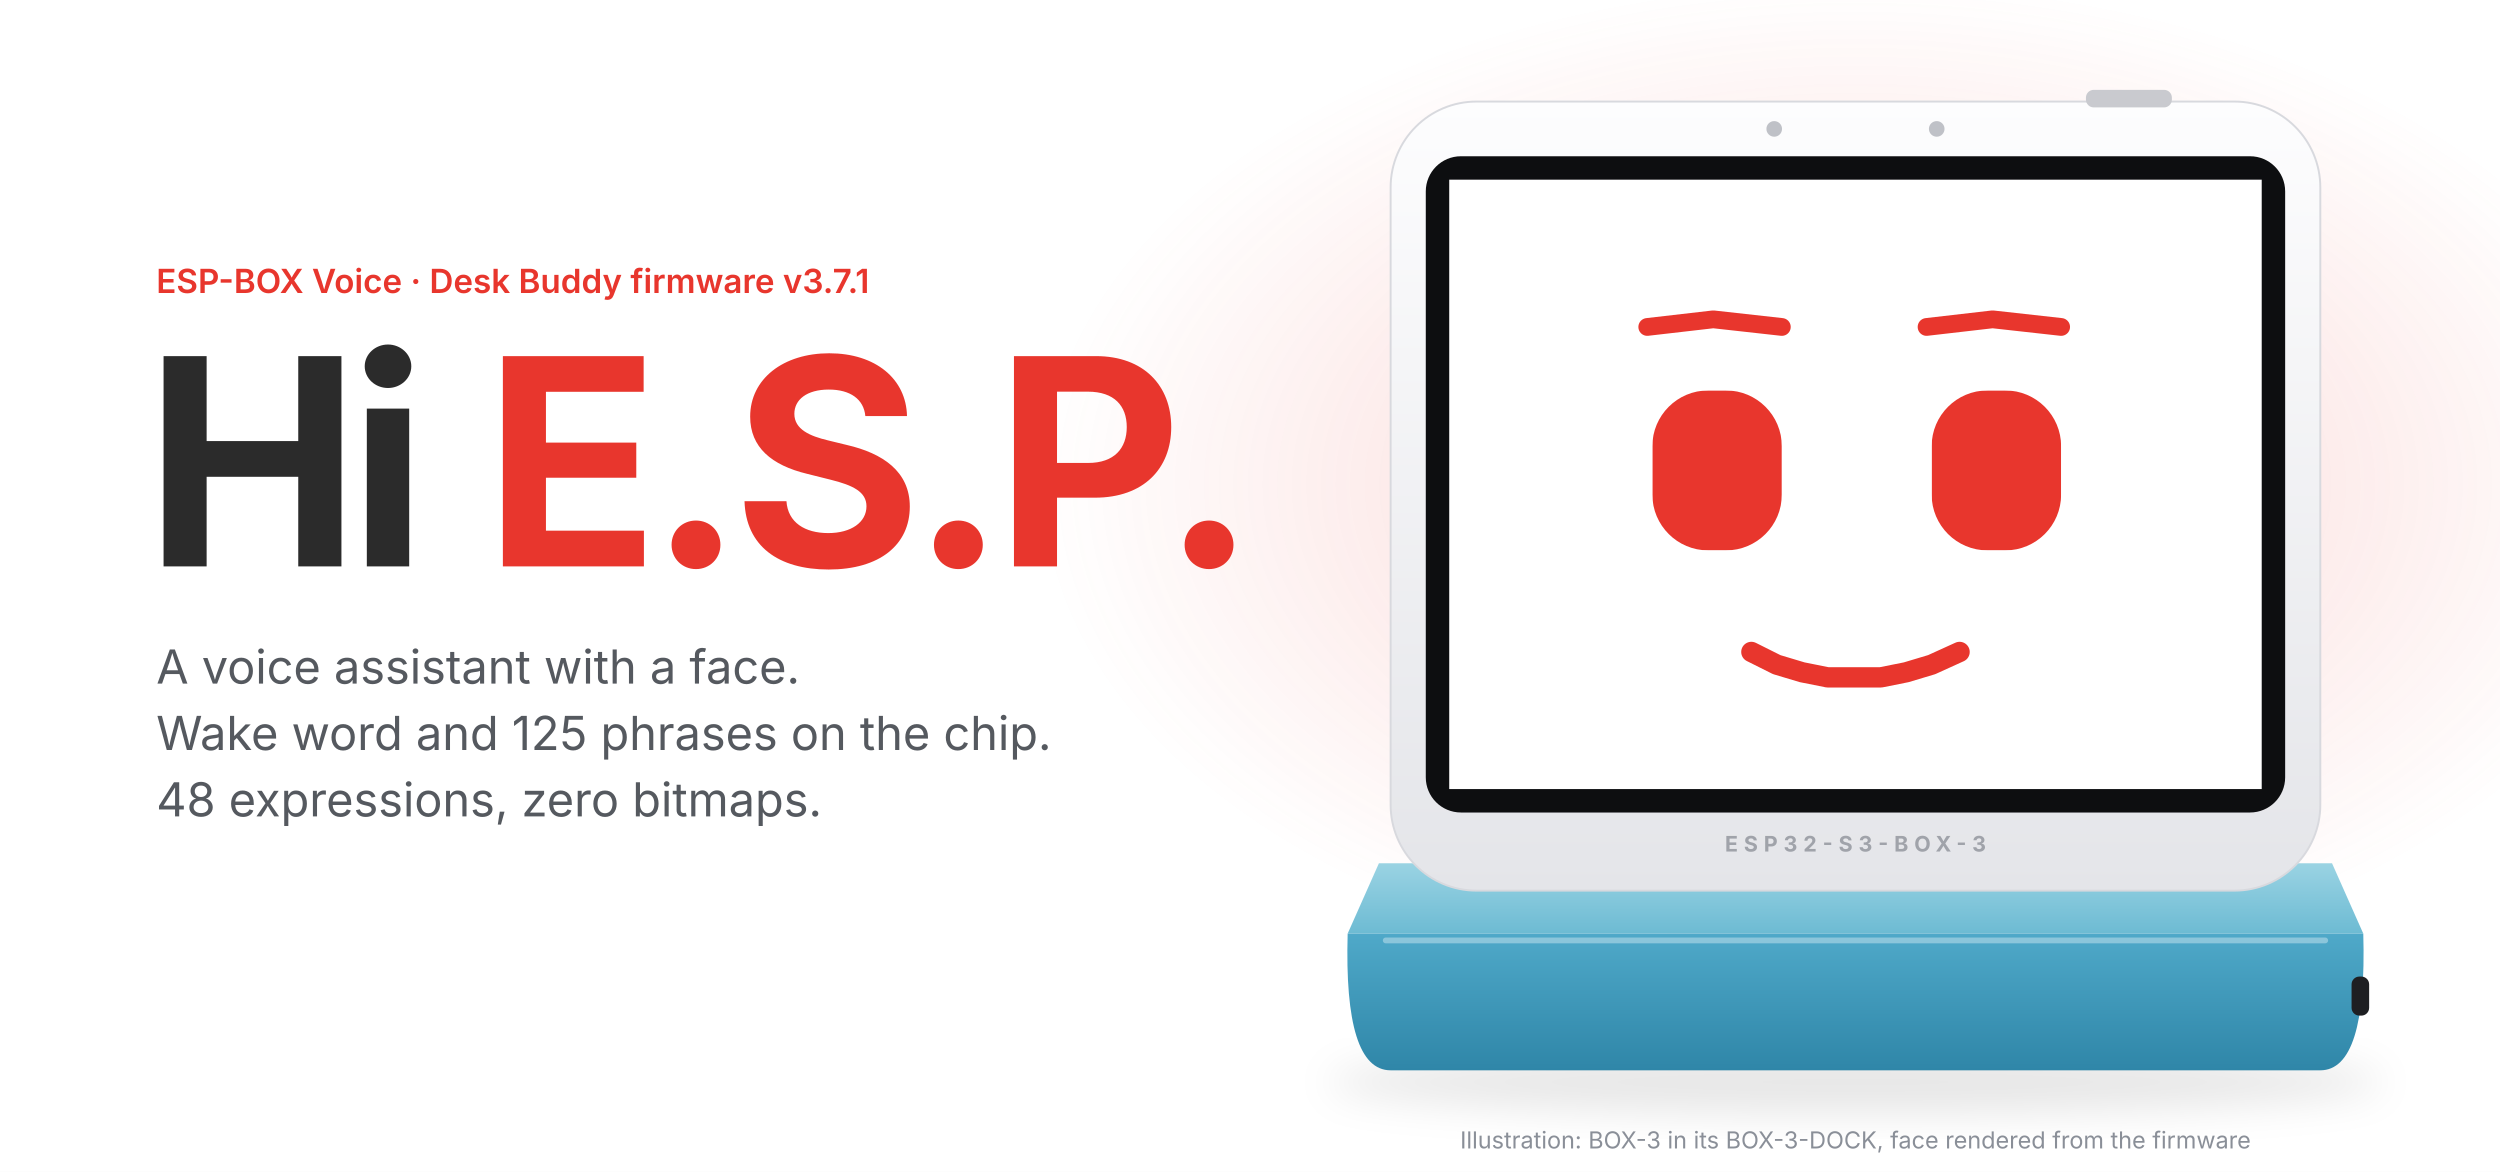
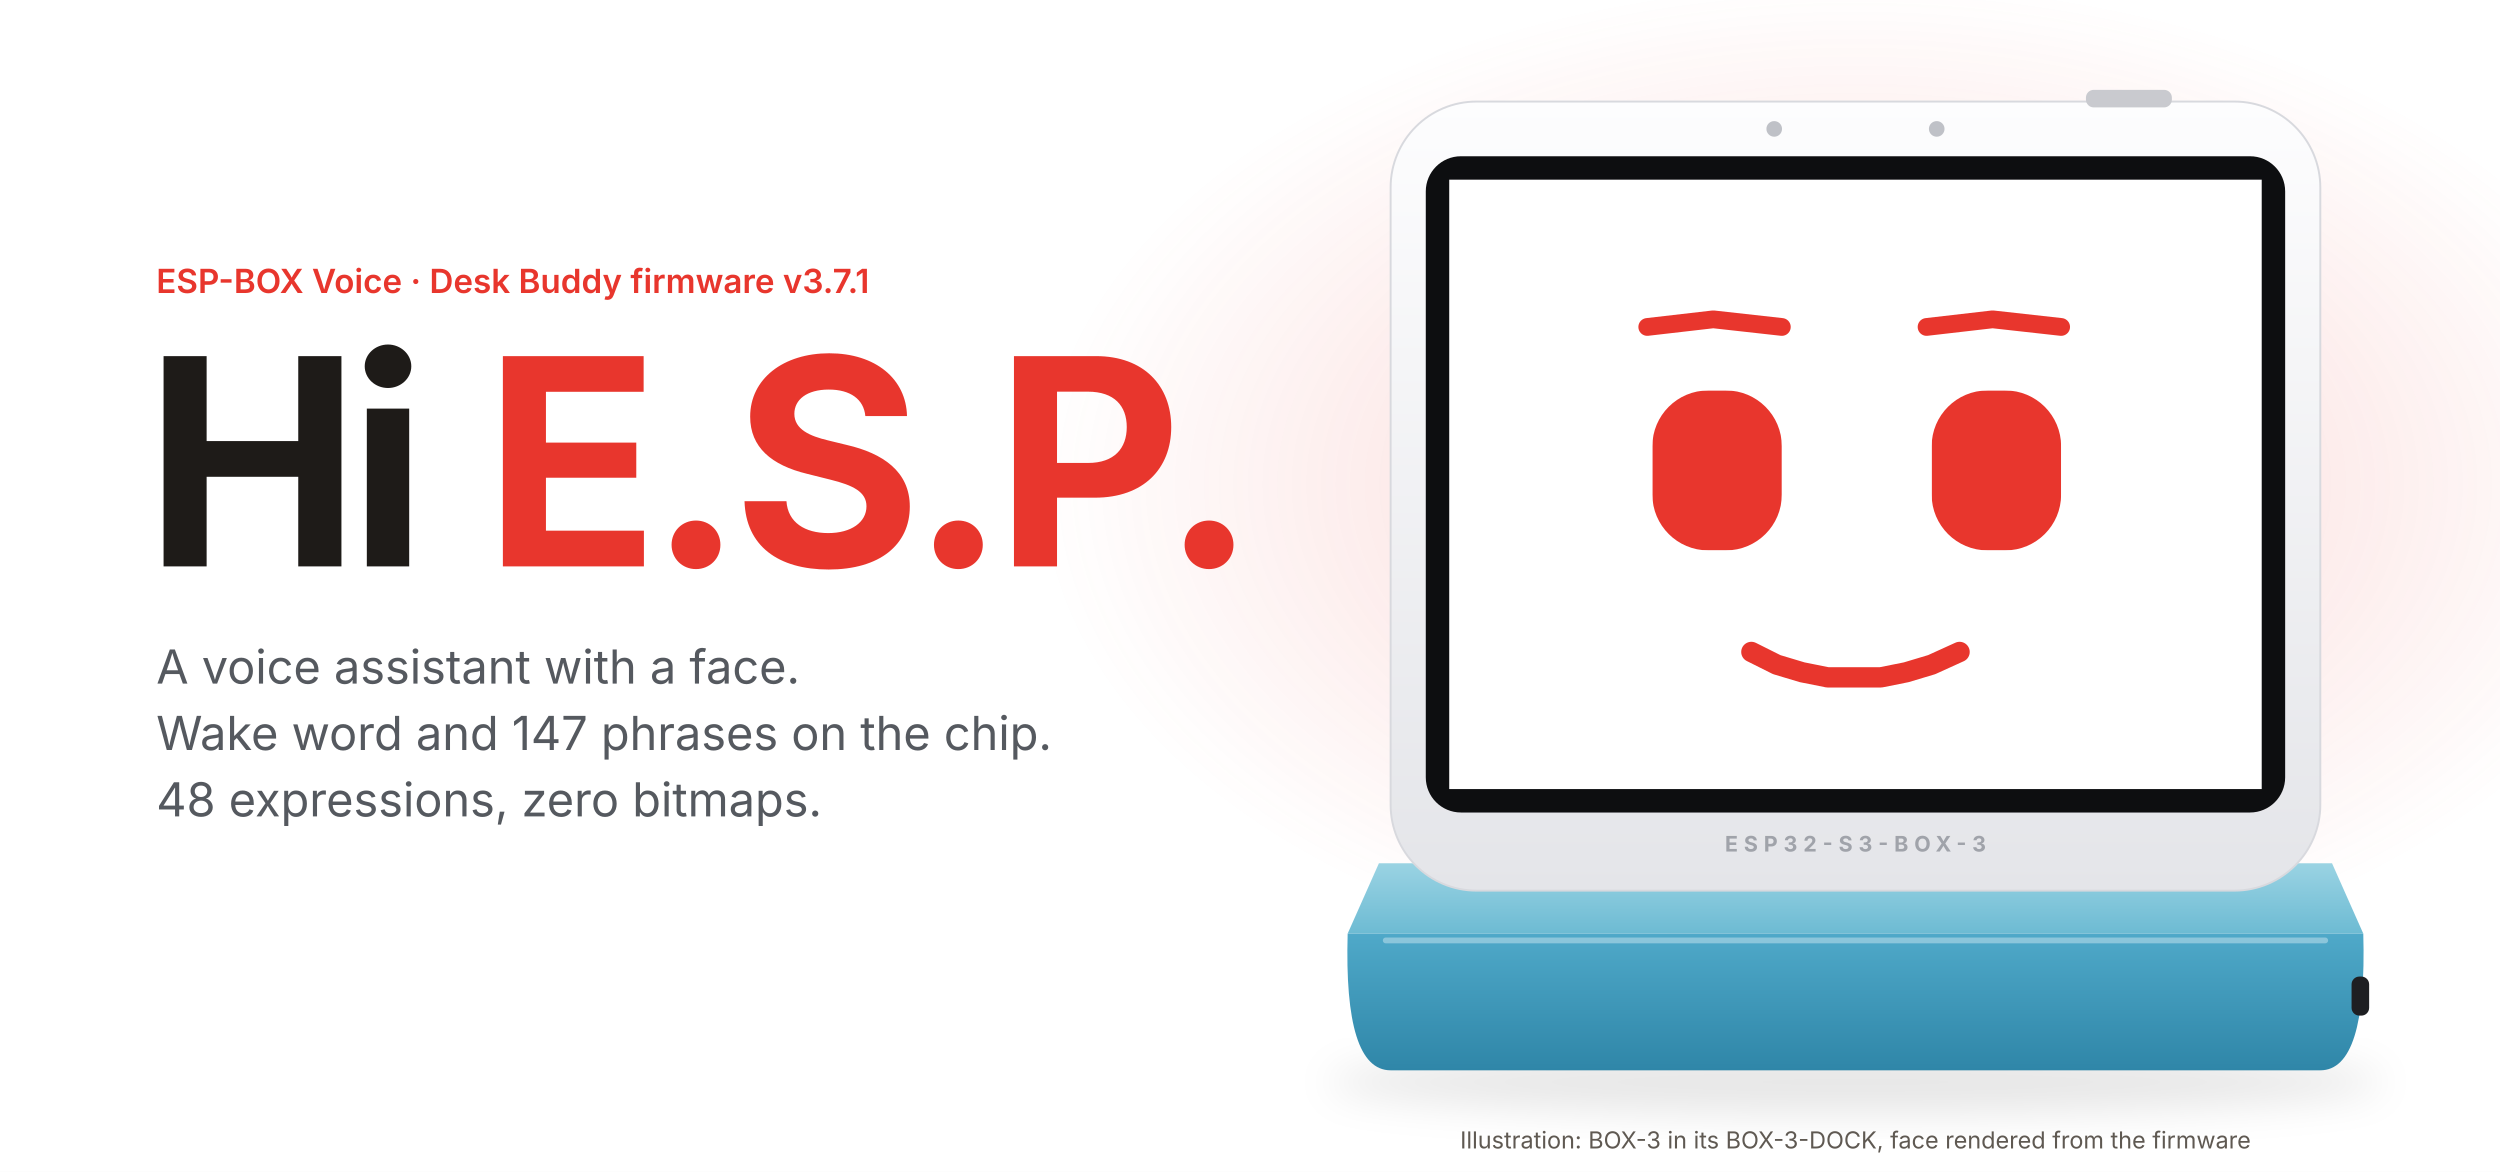
<svg xmlns="http://www.w3.org/2000/svg" viewBox="0 0 1280 600" width="1280" height="600" role="img" aria-label="ESP-BOX Voice: Hi E.S.P.">
  <defs>
    <filter id="blur" x="-20%" y="-20%" width="140%" height="160%">
      <feGaussianBlur stdDeviation="10" />
    </filter>
    <radialGradient id="glow" cx="50%" cy="50%" r="50%">
      <stop offset="0" stop-color="#E8362D" stop-opacity=".22" />
      <stop offset="1" stop-color="#E8362D" stop-opacity="0" />
    </radialGradient>
  </defs>
  <style>.f{opacity:0}@keyframes k0{0%{opacity:0}0.00%{opacity:0}1.50%{opacity:1}12.79%{opacity:1}15.79%{opacity:0}100%{opacity:0}}.f0{animation:k0 16.8s infinite}@keyframes k1{0%{opacity:0}12.79%{opacity:0}15.79%{opacity:1}27.07%{opacity:1}30.07%{opacity:0}100%{opacity:0}}.f1{animation:k1 16.8s infinite}@keyframes k2{0%{opacity:0}27.07%{opacity:0}30.07%{opacity:1}41.36%{opacity:1}44.36%{opacity:0}100%{opacity:0}}.f2{animation:k2 16.8s infinite}@keyframes k3{0%{opacity:0}41.36%{opacity:0}44.36%{opacity:1}55.64%{opacity:1}58.64%{opacity:0}100%{opacity:0}}.f3{animation:k3 16.8s infinite}@keyframes k4{0%{opacity:0}55.64%{opacity:0}58.64%{opacity:1}69.93%{opacity:1}72.93%{opacity:0}100%{opacity:0}}.f4{animation:k4 16.8s infinite}@keyframes k5{0%{opacity:0}69.93%{opacity:0}72.93%{opacity:1}84.21%{opacity:1}87.21%{opacity:0}100%{opacity:0}}.f5{animation:k5 16.8s infinite}@keyframes k6{0%{opacity:0}84.21%{opacity:0}87.21%{opacity:1}98.50%{opacity:1}100.00%{opacity:0}100%{opacity:0}}.f6{animation:k6 16.8s infinite}.f0{opacity:1}@media (prefers-reduced-motion:reduce){.f{animation:none}.f0{opacity:1}}</style>
  <rect width="1280" height="600" fill="#fff" />
  <ellipse cx="950" cy="248" rx="420" ry="260" fill="url(#glow)" />
  <defs>
    <linearGradient id="shell" x1="0" y1="0" x2="0" y2="1">
      <stop offset="0" stop-color="#FDFDFE" />
      <stop offset="1" stop-color="#E4E5E9" />
    </linearGradient>
    <linearGradient id="dockface" x1="0" y1="0" x2="0" y2="1">
      <stop offset="0" stop-color="#4FA9C9" />
      <stop offset="1" stop-color="#2F86A8" />
    </linearGradient>
    <linearGradient id="docktop" x1="0" y1="0" x2="0" y2="1">
      <stop offset="0" stop-color="#9AD3E3" />
      <stop offset="1" stop-color="#6DBBD3" />
    </linearGradient>
  </defs>
  <ellipse cx="950" cy="554" rx="270" ry="16" fill="#000" opacity=".10" filter="url(#blur)" />
  <path d="M706 442 L1194 442 L1210 478 L690 478 Z" fill="url(#docktop)" />
  <path d="M690 478 L1210 478 Q1212 548 1188 548 L712 548 Q688 548 690 478 Z" fill="url(#dockface)" />
  <rect x="708" y="480" width="484" height="3" rx="1.5" fill="#fff" opacity=".35" />
  <rect x="1204" y="500" width="9" height="20" rx="4" fill="#1E1F22" />
  <rect x="712" y="52" width="476" height="404" rx="44" fill="url(#shell)" stroke="#D8D9DE" />
  <rect x="730" y="80" width="440" height="336" rx="18" fill="#0d0e10" />
  <circle cx="908.4" cy="66" r="4" fill="#BFC1C7" />
  <circle cx="991.6" cy="66" r="4" fill="#BFC1C7" />
  <rect x="1068" y="46" width="44" height="9" rx="4" fill="#C9CACF" />
  <svg x="742" y="92" width="416" height="312" viewBox="0 0 320 240">
    <rect width="320" height="240" fill="#fff" />
    <g class="f f0">
      <mask id="c1" maskUnits="userSpaceOnUse" x="80" y="83" width="51" height="63">
        <rect x="80" y="83" width="51" height="63" fill="#fff" />
        <circle cx="106" cy="197" r="51" fill="#000" />
        <circle cx="106" cy="32" r="51" fill="#000" />
      </mask>
      <rect x="80" y="83" width="51" height="63" rx="22" fill="#E8362D" mask="url(#c1)" />
      <mask id="c2" maskUnits="userSpaceOnUse" x="190" y="83" width="51" height="63">
        <rect x="190" y="83" width="51" height="63" fill="#fff" />
        <circle cx="216" cy="197" r="51" fill="#000" />
        <circle cx="216" cy="32" r="51" fill="#000" />
      </mask>
      <rect x="190" y="83" width="51" height="63" rx="22" fill="#E8362D" mask="url(#c2)" />
      <polyline points="78,58 104,55 131,58" fill="none" stroke="#E8362D" stroke-width="7" stroke-linecap="round" stroke-linejoin="round" />
      <polyline points="188,58 214,55 241,58" fill="none" stroke="#E8362D" stroke-width="7" stroke-linecap="round" stroke-linejoin="round" />
      <polyline points="119,186 129,191 139,194 149,196 160,196 170,196 180,194 190,191 201,186" fill="none" stroke="#E8362D" stroke-width="8" stroke-linecap="round" stroke-linejoin="round" />
    </g>
    <g class="f f1">
-       <circle cx="81.5" cy="154.5" r="12.5" fill="#F7ADA8" fill-opacity="0.667" />
-       <circle cx="239.5" cy="154.5" r="12.5" fill="#F7ADA8" fill-opacity="0.667" />
+       <circle cx="81.5" cy="154.5" r="12.5" fill="#F3B4AB" fill-opacity="0.667" />
+       <circle cx="239.5" cy="154.5" r="12.5" fill="#F3B4AB" fill-opacity="0.667" />
      <mask id="c3" maskUnits="userSpaceOnUse" x="77" y="83" width="56" height="63">
        <rect x="77" y="83" width="56" height="63" fill="#fff" />
        <circle cx="105" cy="161" r="56" fill="#000" />
        <circle cx="105" cy="27" r="56" fill="#000" />
      </mask>
      <rect x="77" y="83" width="56" height="63" rx="27" fill="#E8362D" mask="url(#c3)" />
      <mask id="c4" maskUnits="userSpaceOnUse" x="187" y="83" width="56" height="63">
        <rect x="187" y="83" width="56" height="63" fill="#fff" />
        <circle cx="215" cy="161" r="56" fill="#000" />
        <circle cx="215" cy="27" r="56" fill="#000" />
      </mask>
      <rect x="187" y="83" width="56" height="63" rx="27" fill="#E8362D" mask="url(#c4)" />
      <polyline points="78,52 104,48 131,50" fill="none" stroke="#E8362D" stroke-width="7" stroke-linecap="round" stroke-linejoin="round" />
      <polyline points="188,50 214,48 241,52" fill="none" stroke="#E8362D" stroke-width="7" stroke-linecap="round" stroke-linejoin="round" />
      <polyline points="112,185 124,195 136,202 148,206 160,207 172,206 184,202 196,195 208,185" fill="none" stroke="#E8362D" stroke-width="8" stroke-linecap="round" stroke-linejoin="round" />
    </g>
    <g class="f f2">
      <mask id="c5" maskUnits="userSpaceOnUse" x="84" y="80" width="53" height="67">
        <rect x="84" y="80" width="53" height="67" fill="#fff" />
        <circle cx="111" cy="200" r="53" fill="#000" />
        <circle cx="111" cy="27" r="53" fill="#000" />
      </mask>
      <rect x="84" y="80" width="53" height="67" rx="24" fill="#E8362D" mask="url(#c5)" />
      <mask id="c6" maskUnits="userSpaceOnUse" x="194" y="80" width="53" height="67">
        <rect x="194" y="80" width="53" height="67" fill="#fff" />
        <circle cx="221" cy="200" r="53" fill="#000" />
        <circle cx="221" cy="27" r="53" fill="#000" />
      </mask>
      <rect x="194" y="80" width="53" height="67" rx="24" fill="#E8362D" mask="url(#c6)" />
      <polyline points="78,43 104,39 131,40" fill="none" stroke="#E8362D" stroke-width="7" stroke-linecap="round" stroke-linejoin="round" />
      <polyline points="192,49 218,48 245,52" fill="none" stroke="#E8362D" stroke-width="7" stroke-linecap="round" stroke-linejoin="round" />
      <polyline points="131,186 138,189 146,191 153,192 161,192 168,192 176,191 183,189 191,186" fill="none" stroke="#E8362D" stroke-width="8" stroke-linecap="round" stroke-linejoin="round" />
    </g>
    <g class="f f3">
-       <circle cx="81.5" cy="154.5" r="12.5" fill="#F7ADA8" fill-opacity="0.549" />
-       <circle cx="239.5" cy="154.5" r="12.5" fill="#F7ADA8" fill-opacity="0.549" />
+       <circle cx="81.5" cy="154.5" r="12.5" fill="#F3B4AB" fill-opacity="0.549" />
+       <circle cx="239.5" cy="154.5" r="12.5" fill="#F3B4AB" fill-opacity="0.549" />
      <mask id="c7" maskUnits="userSpaceOnUse" x="78" y="106" width="56" height="16">
        <rect x="78" y="106" width="56" height="16" fill="#fff" />
        <circle cx="106" cy="169" r="56" fill="#000" />
        <circle cx="106" cy="50" r="56" fill="#000" />
      </mask>
      <rect x="78" y="106" width="56" height="16" rx="8" fill="#E8362D" mask="url(#c7)" />
      <mask id="c8" maskUnits="userSpaceOnUse" x="188" y="83" width="56" height="63">
        <rect x="188" y="83" width="56" height="63" fill="#fff" />
        <circle cx="216" cy="202" r="56" fill="#000" />
        <circle cx="216" cy="27" r="56" fill="#000" />
      </mask>
      <rect x="188" y="83" width="56" height="63" rx="27" fill="#E8362D" mask="url(#c8)" />
      <polyline points="78,47 104,44 131,46" fill="none" stroke="#E8362D" stroke-width="7" stroke-linecap="round" stroke-linejoin="round" />
      <polyline points="188,52 214,50 241,53" fill="none" stroke="#E8362D" stroke-width="7" stroke-linecap="round" stroke-linejoin="round" />
      <polyline points="114,185 125,194 137,200 148,204 160,205 171,204 183,200 194,194 206,185" fill="none" stroke="#E8362D" stroke-width="8" stroke-linecap="round" stroke-linejoin="round" />
    </g>
    <g class="f f4">
-       <circle cx="81.5" cy="153.5" r="12.5" fill="#F7ADA8" fill-opacity="0.882" />
-       <circle cx="239.5" cy="153.5" r="12.5" fill="#F7ADA8" fill-opacity="0.882" />
+       <circle cx="81.5" cy="153.5" r="12.5" fill="#F3B4AB" fill-opacity="0.882" />
+       <circle cx="239.5" cy="153.5" r="12.5" fill="#F3B4AB" fill-opacity="0.882" />
      <mask id="c9" maskUnits="userSpaceOnUse" x="75" y="82" width="60" height="63">
        <rect x="75" y="82" width="60" height="63" fill="#fff" />
        <circle cx="105" cy="166" r="60" fill="#000" />
        <circle cx="105" cy="22" r="60" fill="#000" />
      </mask>
      <rect x="75" y="82" width="60" height="63" rx="29" fill="#E8362D" mask="url(#c9)" />
      <mask id="c10" maskUnits="userSpaceOnUse" x="185" y="82" width="60" height="63">
        <rect x="185" y="82" width="60" height="63" fill="#fff" />
        <circle cx="215" cy="166" r="60" fill="#000" />
        <circle cx="215" cy="22" r="60" fill="#000" />
      </mask>
      <rect x="185" y="82" width="60" height="63" rx="29" fill="#E8362D" mask="url(#c10)" />
      <polyline points="78,50 104,45 131,46" fill="none" stroke="#E8362D" stroke-width="7" stroke-linecap="round" stroke-linejoin="round" />
      <polyline points="188,46 214,45 241,50" fill="none" stroke="#E8362D" stroke-width="7" stroke-linecap="round" stroke-linejoin="round" />
      <rect x="117" y="198" width="86" height="15" rx="7.5" fill="#E8362D" />
    </g>
    <g class="f f5">
-       <circle cx="81.5" cy="152.5" r="12.5" fill="#F7ADA8" fill-opacity="0.824" />
-       <circle cx="239.5" cy="152.5" r="12.5" fill="#F7ADA8" fill-opacity="0.824" />
+       <circle cx="81.5" cy="152.5" r="12.5" fill="#F3B4AB" fill-opacity="0.824" />
+       <circle cx="239.5" cy="152.5" r="12.5" fill="#F3B4AB" fill-opacity="0.824" />
      <mask id="c11" maskUnits="userSpaceOnUse" x="70" y="70" width="70" height="82">
        <rect x="70" y="70" width="70" height="82" fill="#fff" />
        <circle cx="105" cy="222" r="70" fill="#000" />
        <circle cx="105" cy="0" r="70" fill="#000" />
      </mask>
      <rect x="70" y="70" width="70" height="82" rx="35" fill="#E8362D" mask="url(#c11)" />
      <mask id="c12" maskUnits="userSpaceOnUse" x="180" y="70" width="70" height="82">
        <rect x="180" y="70" width="70" height="82" fill="#fff" />
        <circle cx="215" cy="222" r="70" fill="#000" />
        <circle cx="215" cy="0" r="70" fill="#000" />
      </mask>
      <rect x="180" y="70" width="70" height="82" rx="35" fill="#E8362D" mask="url(#c12)" />
      <polyline points="76,44 102,40 129,41" fill="none" stroke="#E8362D" stroke-width="7" stroke-linecap="round" stroke-linejoin="round" />
      <polyline points="190,41 216,40 243,44" fill="none" stroke="#E8362D" stroke-width="7" stroke-linecap="round" stroke-linejoin="round" />
      <rect x="127" y="192" width="67" height="13" rx="6.5" fill="#E8362D" />
    </g>
    <g class="f f6">
-       <circle cx="77.5" cy="152.5" r="12.5" fill="#F7ADA8" fill-opacity="0.627" />
-       <circle cx="235.5" cy="152.5" r="12.5" fill="#F7ADA8" fill-opacity="0.627" />
+       <circle cx="77.5" cy="152.5" r="12.5" fill="#F3B4AB" fill-opacity="0.627" />
+       <circle cx="235.5" cy="152.5" r="12.5" fill="#F3B4AB" fill-opacity="0.627" />
      <mask id="c13" maskUnits="userSpaceOnUse" x="72" y="82" width="56" height="60">
        <rect x="72" y="82" width="56" height="60" fill="#fff" />
        <circle cx="100" cy="188" r="56" fill="#000" />
        <circle cx="100" cy="26" r="56" fill="#000" />
      </mask>
      <rect x="72" y="82" width="56" height="60" rx="27" fill="#E8362D" mask="url(#c13)" />
      <mask id="c14" maskUnits="userSpaceOnUse" x="182" y="82" width="56" height="60">
        <rect x="182" y="82" width="56" height="60" fill="#fff" />
        <circle cx="210" cy="188" r="56" fill="#000" />
        <circle cx="210" cy="26" r="56" fill="#000" />
      </mask>
      <rect x="182" y="82" width="56" height="60" rx="27" fill="#E8362D" mask="url(#c14)" />
      <polyline points="73,36 99,32 126,33" fill="none" stroke="#E8362D" stroke-width="7" stroke-linecap="round" stroke-linejoin="round" />
      <polyline points="185,45 211,44 238,48" fill="none" stroke="#E8362D" stroke-width="7" stroke-linecap="round" stroke-linejoin="round" />
      <rect x="113" y="190" width="89" height="17" rx="8.5" fill="#E8362D" />
    </g>
  </svg>
  <text x="950" y="436" text-anchor="middle" font-family="Inter, -apple-system, 'Segoe UI', Helvetica, Arial, sans-serif" font-size="11" letter-spacing="3" font-weight="700" fill="#A0A3AA">ESP32-S3-BOX-3</text>
-   <text x="950" y="588" text-anchor="middle" font-family="Inter, -apple-system, 'Segoe UI', Helvetica, Arial, sans-serif" font-size="12" fill="#8A8F98">Illustration: BOX-3 in its BOX-3-DOCK, face rendered from the firmware</text>
+   <text x="950" y="588" text-anchor="middle" font-family="Inter, -apple-system, 'Segoe UI', Helvetica, Arial, sans-serif" font-size="12" fill="#5F5952">Illustration: BOX-3 in its BOX-3-DOCK, face rendered from the firmware</text>
  <text x="80" y="150" font-family="Inter, -apple-system, 'Segoe UI', Helvetica, Arial, sans-serif" font-size="17" font-weight="600" fill="#E8362D">ESP-BOX Voice · Desk Buddy firmware v3.7.1</text>
-   <text x="74" y="290" font-family="Inter, -apple-system, 'Segoe UI', Helvetica, Arial, sans-serif" font-size="148" font-weight="700" letter-spacing="-6" fill="#2B2B2B">Hi <tspan fill="#E8362D">E.S.P.</tspan>
+   <text x="74" y="290" font-family="Inter, -apple-system, 'Segoe UI', Helvetica, Arial, sans-serif" font-size="148" font-weight="700" letter-spacing="-6" fill="#1E1B18">Hi <tspan fill="#E8362D">E.S.P.</tspan>
  </text>
  <text x="80" y="350" font-family="Inter, -apple-system, 'Segoe UI', Helvetica, Arial, sans-serif" font-size="24" fill="#55595F">A voice assistant with a face.</text>
-   <text x="80" y="384" font-family="Inter, -apple-system, 'Segoe UI', Helvetica, Arial, sans-serif" font-size="24" fill="#55595F">Wake word and 125 phrases on the chip.</text>
+   <text x="80" y="384" font-family="Inter, -apple-system, 'Segoe UI', Helvetica, Arial, sans-serif" font-size="24" fill="#55595F">Wake word and 147 phrases on the chip.</text>
  <text x="80" y="418" font-family="Inter, -apple-system, 'Segoe UI', Helvetica, Arial, sans-serif" font-size="24" fill="#55595F">48 expressions, zero bitmaps.</text>
</svg>
